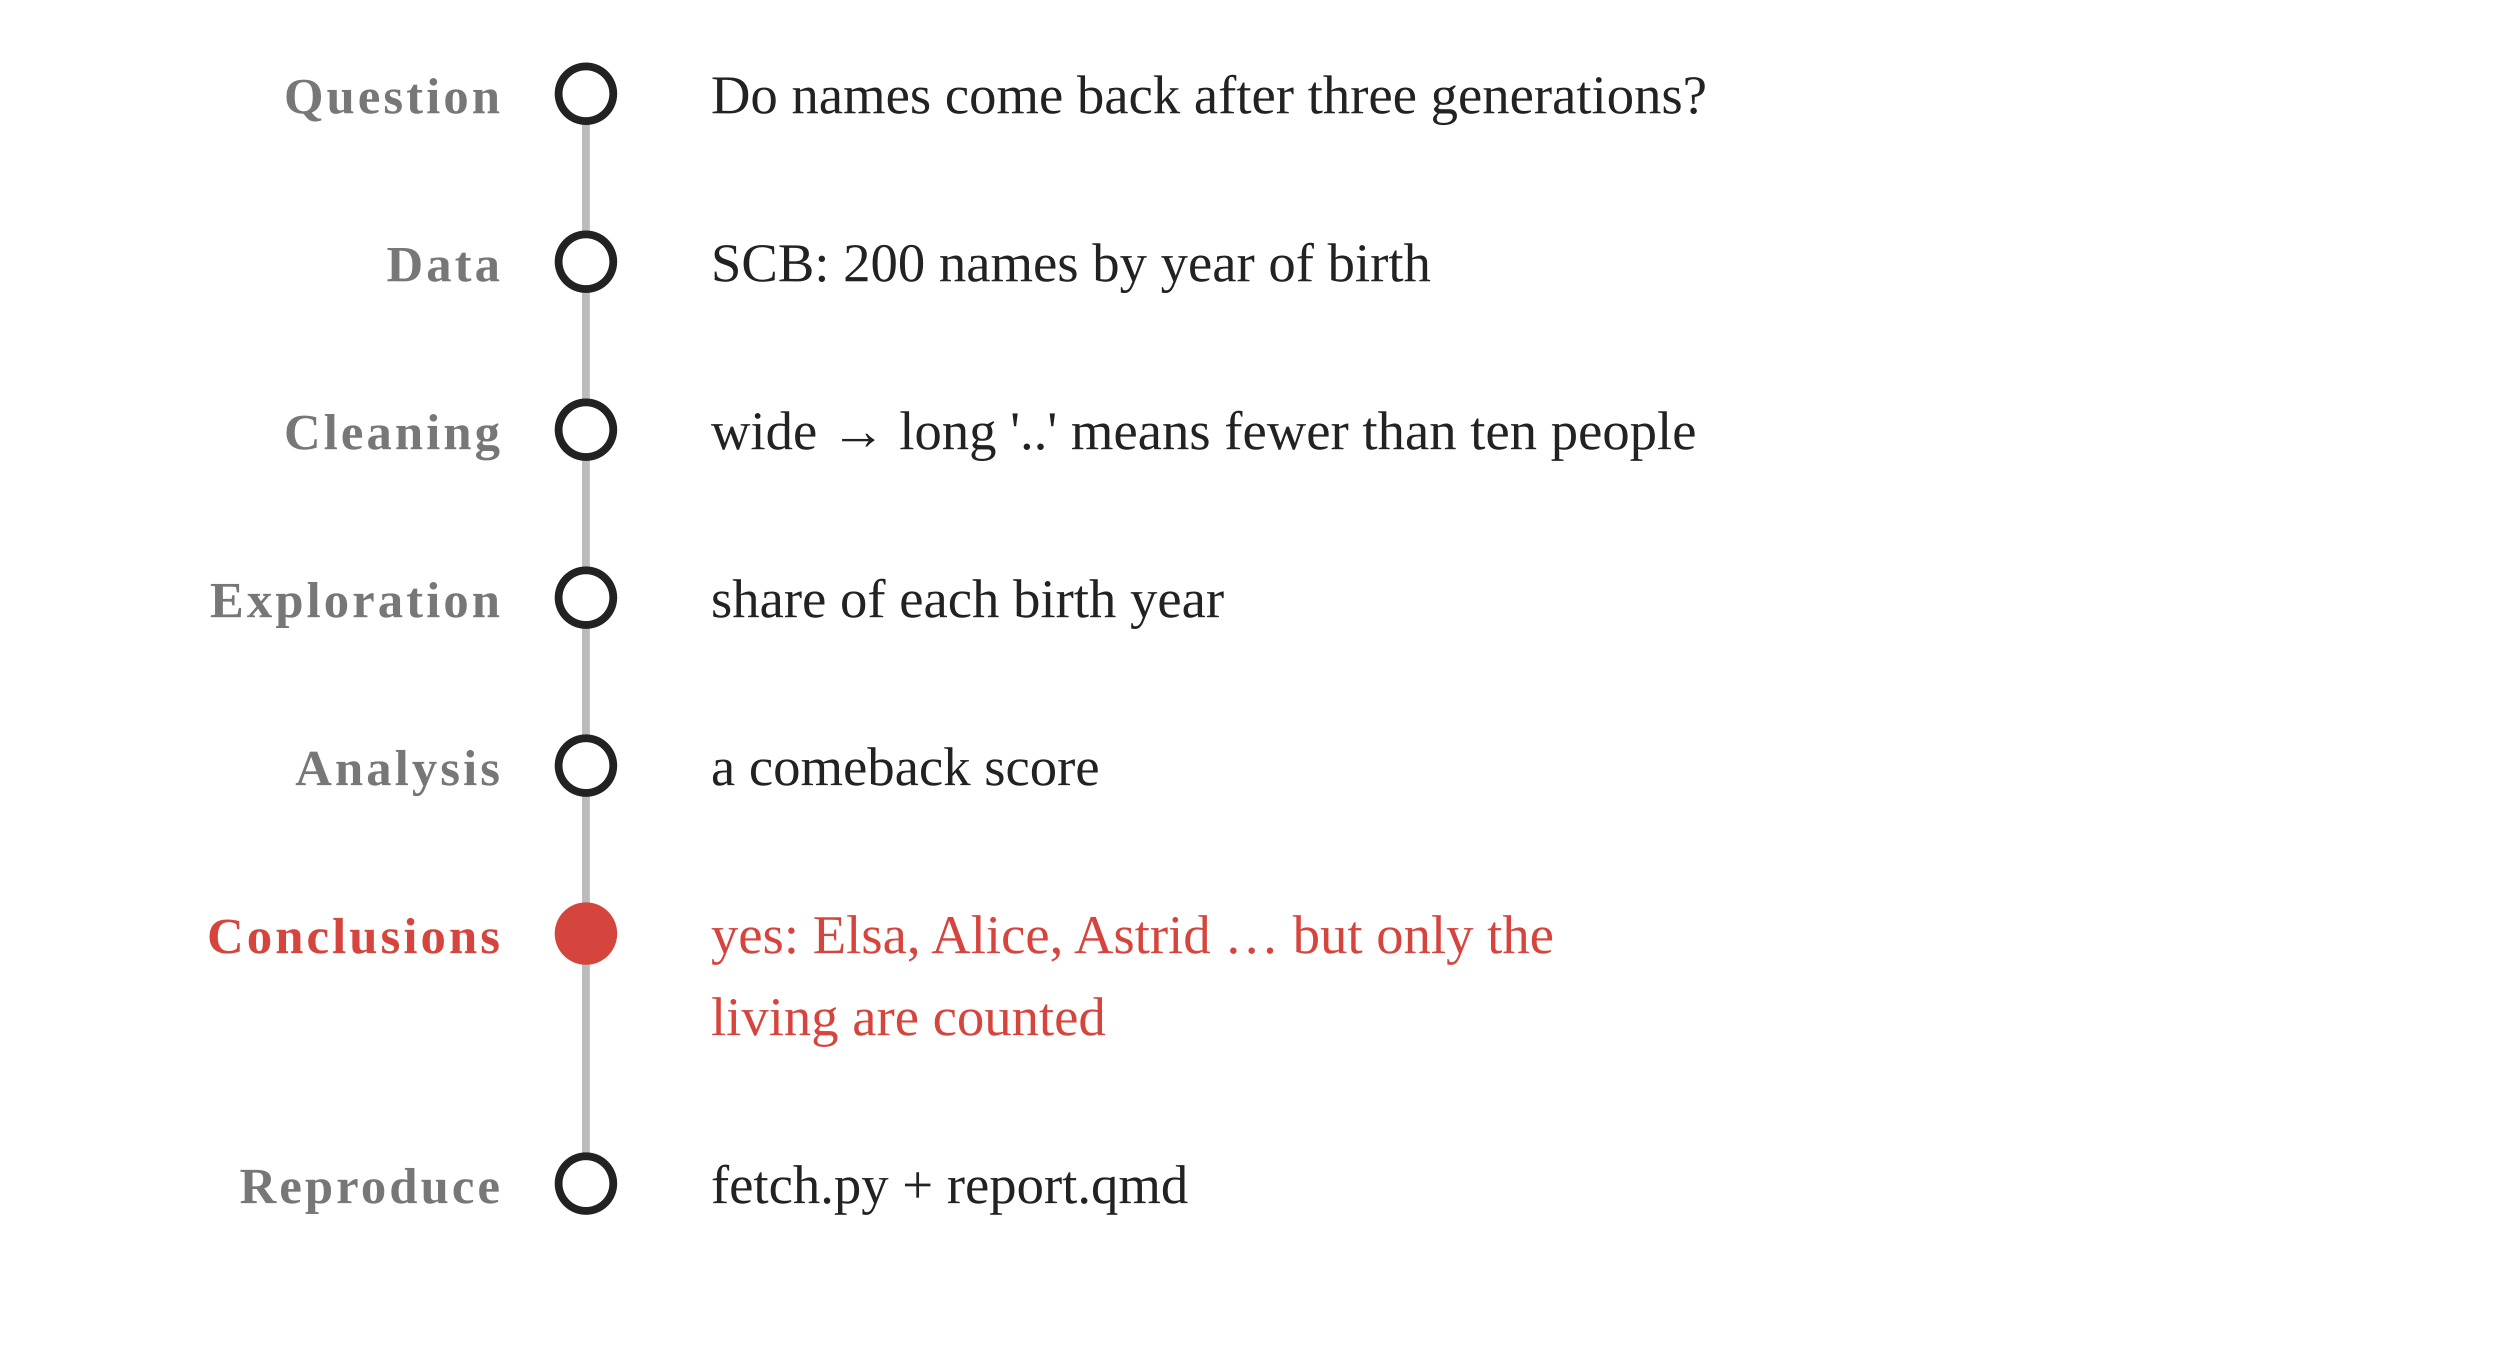
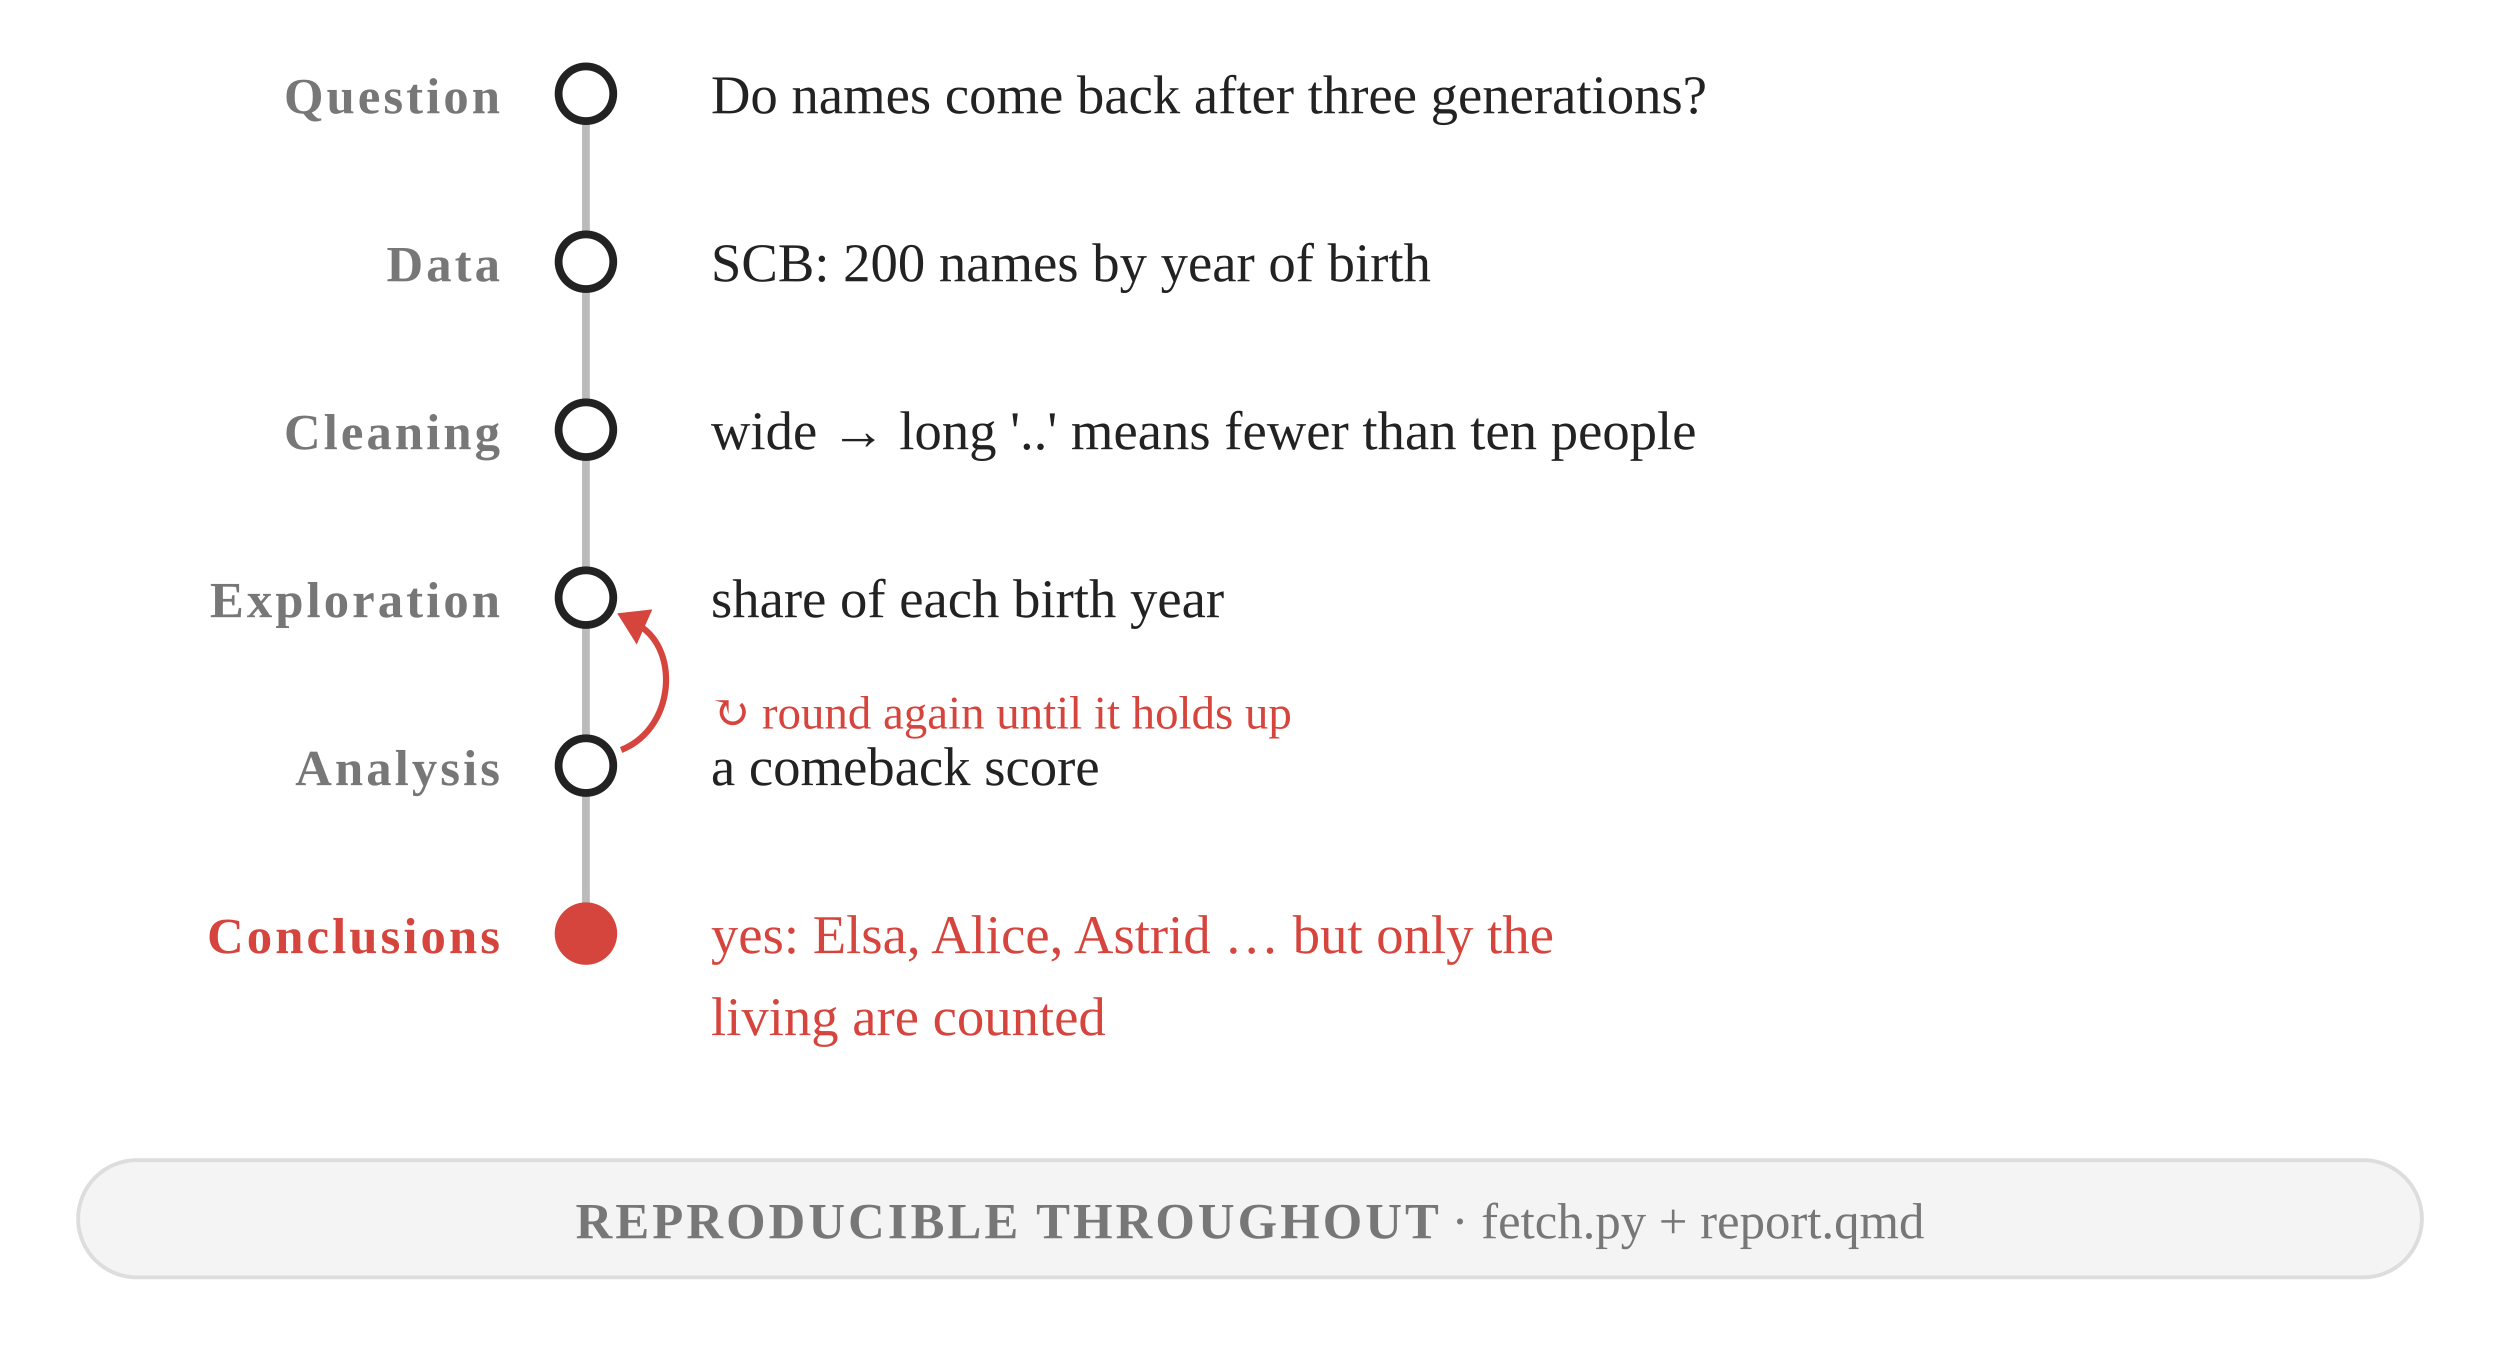
- <svg xmlns="http://www.w3.org/2000/svg" class="lc lc-tall" viewBox="0 0 640 346" role="img">
+ <svg xmlns="http://www.w3.org/2000/svg" class="lc lc-tall" viewBox="0 0 640 347" role="img">
  <style>
.lc text{font-family:var(--font-sans,'IBM Plex Sans',system-ui,sans-serif);fill:var(--c-text,#222)}
.lc .step{font-size:13px;font-weight:600;letter-spacing:.06em;text-transform:uppercase;fill:var(--c-muted,#777)}
.lc .note{font-size:14px}
.lc .src{font-size:13px;fill:var(--c-muted,#777)}
.lc text.hot{fill:var(--c-accent,#d6453d)}
.lc .line{stroke:var(--c-faint,#bbb);stroke-width:2;fill:none}
.lc .node{fill:var(--c-bg,#fff);stroke:var(--c-text,#222);stroke-width:2}
.lc .node.hot{fill:var(--c-accent,#d6453d);stroke:var(--c-accent,#d6453d)}
.lc .dot{fill:var(--c-text,#222)}
+ .lc .band{fill:var(--c-tint,#f4f4f4);stroke:var(--c-line,#ddd)}
+ .lc .bandtext{font-size:13px;fill:var(--c-muted,#777)}
+ .lc .bandtext tspan.head{font-weight:600;letter-spacing:.06em}
+ .lc .loop{stroke:var(--c-accent,#d6453d);stroke-width:1.6;fill:none}
+ .lc .looptip{fill:var(--c-accent,#d6453d)}
+ .lc text.loopnote{font-size:12px;fill:var(--c-accent,#d6453d)}
</style>
-   <path class="line" d="M150,24 V303" />
+   <path class="line" d="M150,24 V239" />
  <text class="step" x="128" y="29" text-anchor="end">Question</text>
  <circle class="node" cx="150" cy="24" r="7" />
  <text class="note" x="182" y="29">Do names come back after three generations?</text>
  <text class="step" x="128" y="72" text-anchor="end">Data</text>
  <circle class="node" cx="150" cy="67" r="7" />
  <text class="note" x="182" y="72">SCB: 200 names by year of birth</text>
  <text class="step" x="128" y="115" text-anchor="end">Cleaning</text>
  <circle class="node" cx="150" cy="110" r="7" />
  <text class="note" x="182" y="115">wide → long '..' means fewer than ten people</text>
  <text class="step" x="128" y="158" text-anchor="end">Exploration</text>
  <circle class="node" cx="150" cy="153" r="7" />
  <text class="note" x="182" y="158">share of each birth year</text>
  <text class="step" x="128" y="201" text-anchor="end">Analysis</text>
  <circle class="node" cx="150" cy="196" r="7" />
  <text class="note" x="182" y="201">a comeback score</text>
  <text class="step hot" x="128" y="244" text-anchor="end">Conclusions</text>
  <circle class="node hot" cx="150" cy="239" r="7" />
  <text class="note hot" x="182" y="244">yes: Elsa, Alice, Astrid … but only the</text>
  <text class="note hot" x="182" y="265">living are counted</text>
-   <text class="step" x="128" y="308" text-anchor="end">Reproduce</text>
-   <circle class="node" cx="150" cy="303" r="7" />
-   <text class="note" x="182" y="308">fetch.py + report.qmd</text>
+   <path class="loop" d="M159,192 C174,186 174,163 161,159" />
+   <path class="looptip" d="M158,157 L167,156 L163,165 Z" />
+   <text class="loopnote" x="182" y="186.5">↻ round again until it holds up</text>
+   <rect class="band" x="20" y="297" width="600" height="30" rx="15" />
+   <text class="bandtext" x="320.0" y="317" text-anchor="middle">
+     <tspan class="head">REPRODUCIBLE THROUGHOUT</tspan>  ·  fetch.py + report.qmd</text>
</svg>
